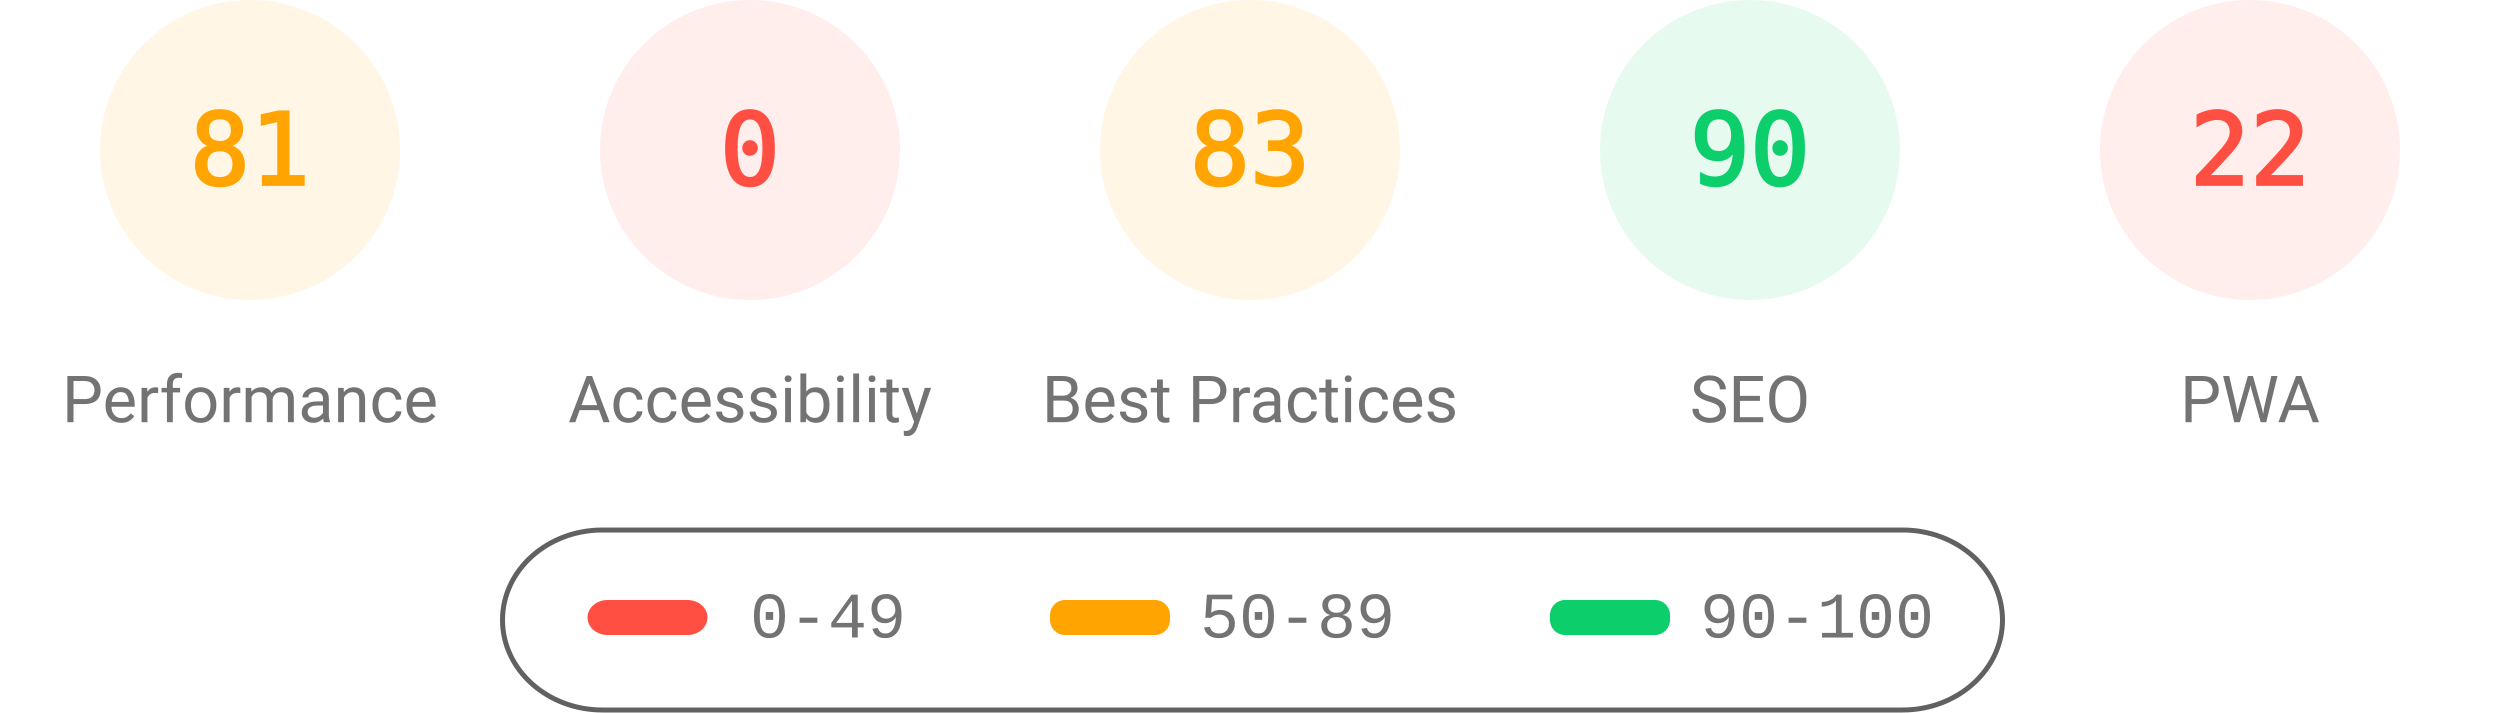
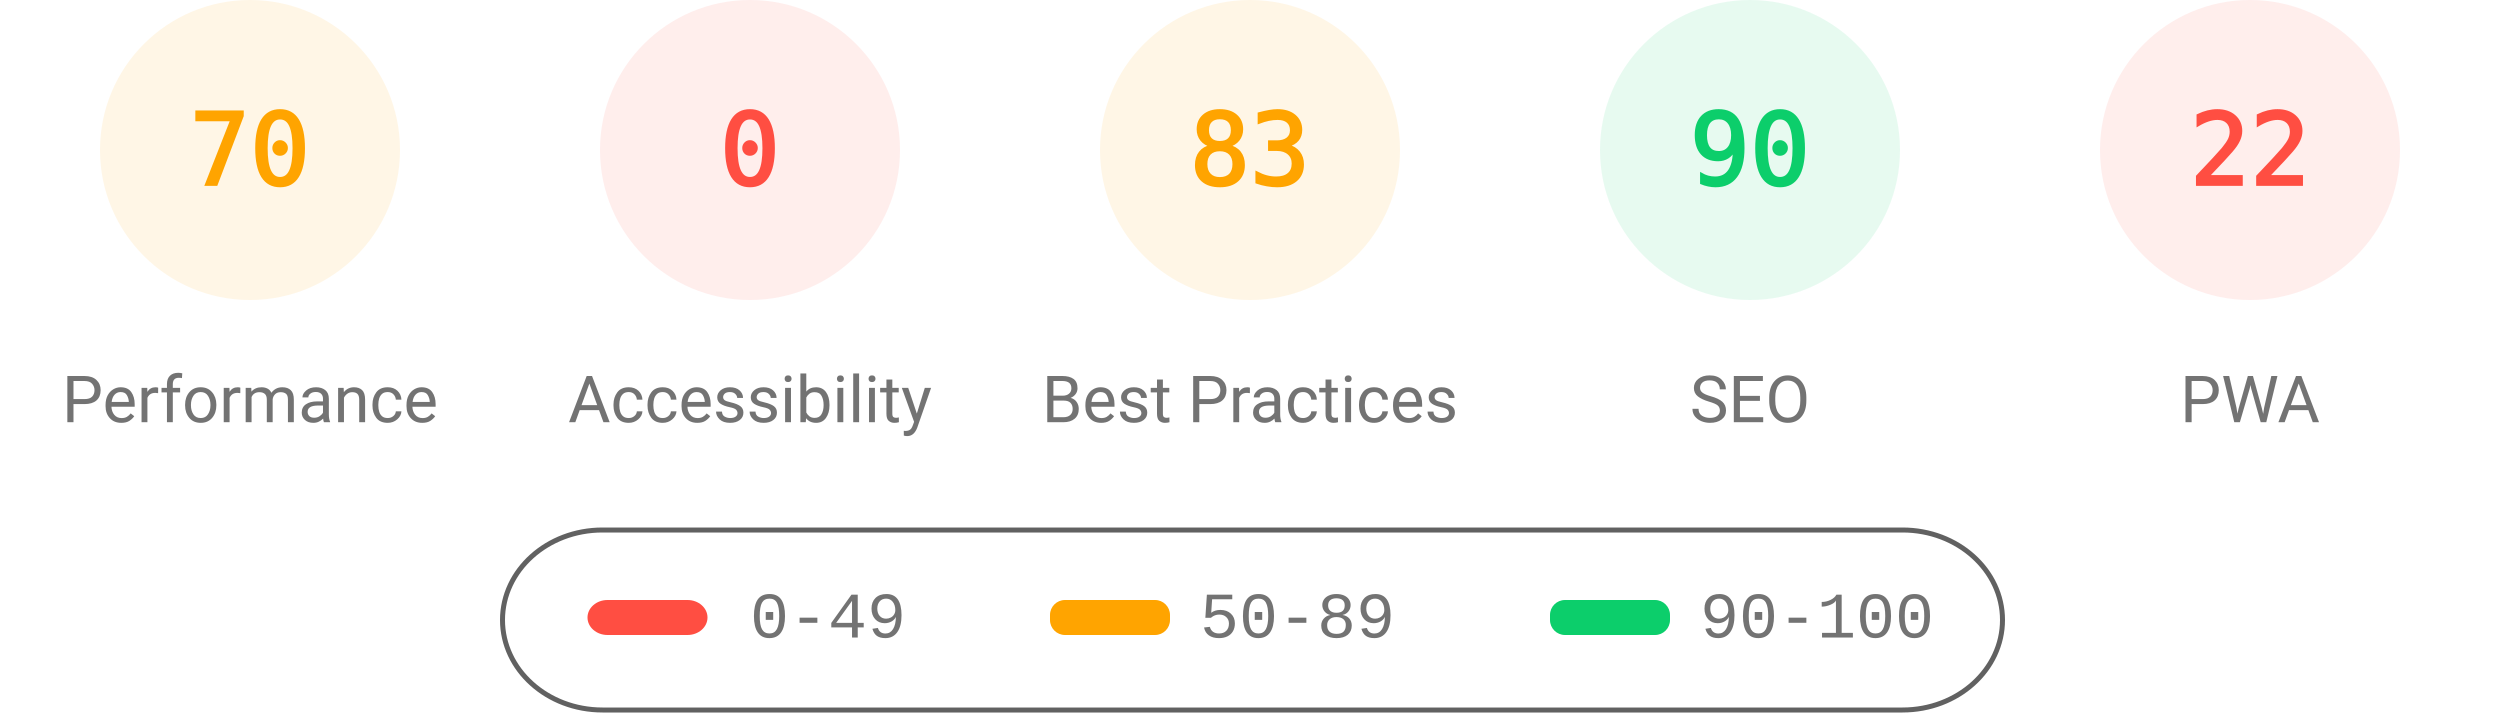
<svg xmlns="http://www.w3.org/2000/svg" fill="none" width="1000" height="285">
  <style>.gauge-base{opacity:.1}.gauge-arc{fill:none;animation-delay:250ms;stroke-linecap:round;transform:rotate(-90deg);transform-origin:100px 60px;animation:load-gauge 1s ease forwards}.guage-text{font-size:40px;font-family:monospace;text-align:center}.guage-red{color:#ff4e42;fill:#ff4e42;stroke:#ff4e42}.guage-orange{color:#ffa400;fill:#ffa400;stroke:#ffa400}.guage-green{color:#0cce6b;fill:#0cce6b;stroke:#0cce6b}.guage-undefined{color:#5c5c5c;fill:#5c5c5c;stroke:#5c5c5c}.guage-title{color:#737373;fill:#737373;stroke:none;font-size:26px;line-height:26px;font-family:Roboto,Halvetica,Arial,sans-serif}@keyframes load-gauge{from{stroke-dasharray:0 352.858}}</style>
  <svg class="guage-div guage-perf guage-orange" viewBox="0 0 200 200" width="200" height="200">
    <circle class="gauge-base" r="56" cx="100" cy="60" stroke-width="8" />
-     <circle class="gauge-arc guage-arc-1" r="56" cx="100" cy="60" stroke-width="8" style="stroke-dasharray:285.005,351.858" />
-     <text class="guage-text" x="100" y="60" alignment-baseline="central" dominant-baseline="central" text-anchor="middle">81</text>
+     <circle class="gauge-arc guage-arc-1" r="56" cx="100" cy="60" stroke-width="8" style="stroke-dasharray:246.301,351.858" />
+     <text class="guage-text" x="100" y="60" alignment-baseline="central" dominant-baseline="central" text-anchor="middle">70</text>
    <text class="guage-title" x="100" y="160" alignment-baseline="central" dominant-baseline="central" text-anchor="middle">Performance</text>
  </svg>
  <svg class="guage-div guage-acc guage-red" viewBox="0 0 200 200" width="200" height="200" x="200">
    <circle class="gauge-base" r="56" cx="100" cy="60" stroke-width="8" />
    <circle class="gauge-arc guage-arc-2" r="56" cx="100" cy="60" stroke-width="8" style="stroke-dasharray:0,351.858" />
    <text class="guage-text" x="100" y="60" alignment-baseline="central" dominant-baseline="central" text-anchor="middle">0</text>
    <text class="guage-title" x="100" y="160" alignment-baseline="central" dominant-baseline="central" text-anchor="middle">Accessibility</text>
  </svg>
  <svg class="guage-div guage-best guage-orange" viewBox="0 0 200 200" width="200" height="200" x="400">
    <circle class="gauge-base" r="56" cx="100" cy="60" stroke-width="8" />
    <circle class="gauge-arc guage-arc-3" r="56" cx="100" cy="60" stroke-width="8" style="stroke-dasharray:292.042,351.858" />
    <text class="guage-text" x="100" y="60" alignment-baseline="central" dominant-baseline="central" text-anchor="middle">83</text>
    <text class="guage-title" x="100" y="160" alignment-baseline="central" dominant-baseline="central" text-anchor="middle">Best Practices</text>
  </svg>
  <svg class="guage-div guage-seo guage-green" viewBox="0 0 200 200" width="200" height="200" x="600">
    <circle class="gauge-base" r="56" cx="100" cy="60" stroke-width="8" />
    <circle class="gauge-arc guage-arc-4" r="56" cx="100" cy="60" stroke-width="8" style="stroke-dasharray:316.672,351.858" />
    <text class="guage-text" x="100" y="60" alignment-baseline="central" dominant-baseline="central" text-anchor="middle">90</text>
    <text class="guage-title" x="100" y="160" alignment-baseline="central" dominant-baseline="central" text-anchor="middle">SEO</text>
  </svg>
  <svg class="guage-div guage-pwa guage-red" viewBox="0 0 200 200" width="200" height="200" x="800">
    <circle class="gauge-base" r="56" cx="100" cy="60" stroke-width="8" />
    <circle class="gauge-arc guage-arc-4" r="56" cx="100" cy="60" stroke-width="8" style="stroke-dasharray:77.409,351.858" />
    <text class="guage-text" x="100" y="60" alignment-baseline="central" dominant-baseline="central" text-anchor="middle">22</text>
    <text class="guage-title" x="100" y="160" alignment-baseline="central" dominant-baseline="central" text-anchor="middle">PWA</text>
  </svg>
  <svg width="604" height="76" x="200" y="210">
    <path fill="none" id="canvas_background" d="M-1-1h604v80H-1z" />
    <rect fill-opacity="0" stroke="#616161" stroke-width="2" rx="40" id="svg_2" height="72" width="600" y="2" x="1" fill="#000" />
    <rect stroke="#000" rx="8" id="svg_3" height="14" width="48" y="30" x="35" stroke-opacity="null" stroke-width="0" fill="#ff4e42" />
    <rect stroke="#000" rx="6" id="svg_4" height="14" width="48" y="30" x="220" stroke-opacity="null" stroke-width="0" fill="#ffa400" />
    <rect stroke="#000" rx="6" id="svg_5" height="14" width="48" y="30" x="420" stroke-opacity="null" stroke-width="0" fill="#0cce6b" />
    <text xml:space="preserve" text-anchor="start" font-family="'Courier New', Courier, monospace" font-size="26" id="svg_6" y="45" x="100" stroke-opacity="null" stroke-width="0" stroke="#000" fill="#737373">0-49</text>
    <text xml:space="preserve" text-anchor="start" font-family="'Courier New', Courier, monospace" font-size="26" id="svg_7" y="45" x="280" stroke-opacity="null" stroke-width="0" stroke="#000" fill="#737373">50-89</text>
    <text xml:space="preserve" text-anchor="start" font-family="'Courier New', Courier, monospace" font-size="26" id="svg_8" y="45" x="480" stroke-opacity="null" stroke-width="0" stroke="#000" fill="#737373">90-100</text>
  </svg>
</svg>
